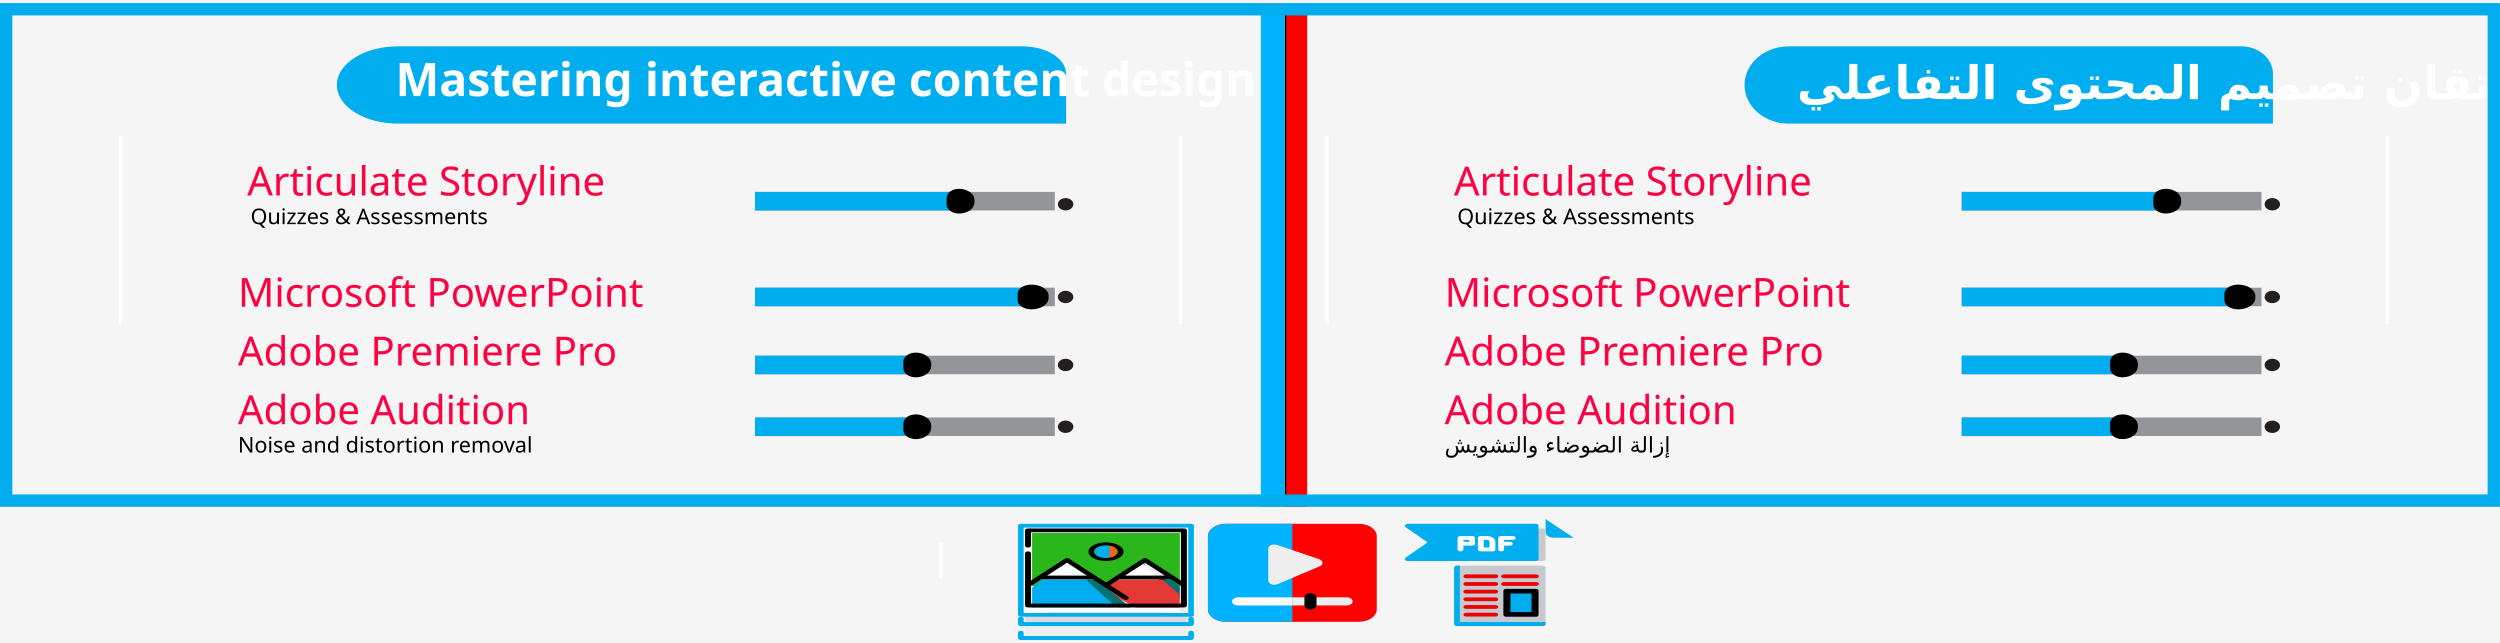
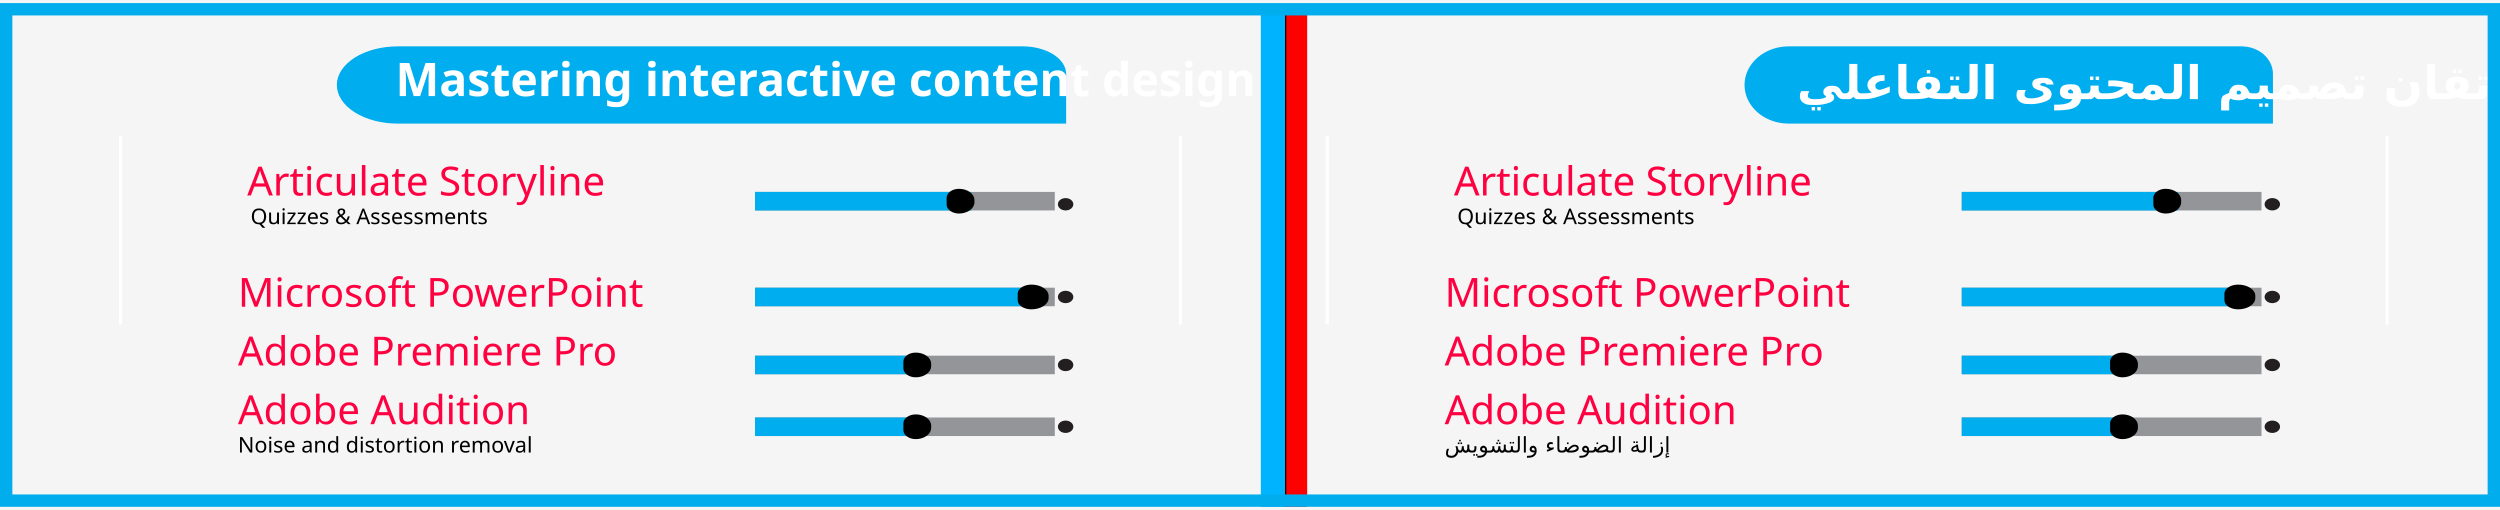
- <svg xmlns="http://www.w3.org/2000/svg" width="809" height="208" viewBox="0 0 809 208" fill="none">
-   <rect width="809" height="208" fill="#F5F5F5" />
+ <svg xmlns="http://www.w3.org/2000/svg" width="809" height="165" viewBox="0 0 809 165" fill="none">
+   <rect width="809" height="165" fill="#F5F5F5" />
  <path d="M578.815 15H725.325C726.665 15 727.992 15.231 729.23 15.68C730.468 16.128 731.593 16.786 732.541 17.615C733.488 18.444 734.24 19.429 734.753 20.512C735.265 21.595 735.529 22.756 735.529 23.929V40H578.815C575.026 40 571.392 38.683 568.713 36.339C566.034 33.995 564.529 30.815 564.529 27.5C564.529 24.185 566.034 21.005 568.713 18.661C571.392 16.317 575.026 15 578.815 15Z" fill="#00AEEF" />
  <text fill="white" xml:space="preserve" style="white-space: pre" font-family="Harmattan" font-size="15" font-weight="bold" letter-spacing="0em">
    <tspan x="581.492" y="32.087">اتقان تصميم المحتوى التفاعلي</tspan>
  </text>
  <g filter="url(#filter0_d_0_1)">
    <mask id="path-3-inside-1_0_1" fill="white">
      <path d="M736.492 1H480.492H736.492Z" />
    </mask>
    <path d="M736.492 1H480.492H736.492Z" fill="#231F20" />
    <path d="M736.492 1H480.492H736.492Z" stroke="black" stroke-width="0.6" mask="url(#path-3-inside-1_0_1)" />
  </g>
  <path d="M735.321 68.1C736.702 68.1 737.821 67.204 737.821 66.1C737.821 64.995 736.702 64.1 735.321 64.1C733.94 64.1 732.821 64.995 732.821 66.1C732.821 67.204 733.94 68.1 735.321 68.1Z" fill="#231F20" />
  <path d="M735.321 98.1C736.702 98.1 737.821 97.204 737.821 96.1C737.821 94.995 736.702 94.1 735.321 94.1C733.94 94.1 732.821 94.995 732.821 96.1C732.821 97.204 733.94 98.1 735.321 98.1Z" fill="#231F20" />
  <path d="M735.321 120.1C736.702 120.1 737.821 119.204 737.821 118.1C737.821 116.995 736.702 116.1 735.321 116.1C733.94 116.1 732.821 116.995 732.821 118.1C732.821 119.204 733.94 120.1 735.321 120.1Z" fill="#231F20" />
  <path d="M735.321 140.1C736.702 140.1 737.821 139.204 737.821 138.1C737.821 136.995 736.702 136.1 735.321 136.1C733.94 136.1 732.821 136.995 732.821 138.1C732.821 139.204 733.94 140.1 735.321 140.1Z" fill="#231F20" />
  <path d="M731.821 93.1H634.821V99.1H731.821V93.1Z" fill="#949598" />
  <path d="M731.821 115.1H634.821V121.1H731.821V115.1Z" fill="#949598" />
  <path d="M731.821 135.1H634.821V141.1H731.821V135.1Z" fill="#949598" />
  <path d="M731.821 62.1H634.821V68.1H731.821V62.1Z" fill="#949598" />
  <path d="M726.821 93.1H634.821V99.1H726.821V93.1Z" fill="#00AEEF" />
  <path d="M687.821 115.1H634.821V121.1H687.821V115.1Z" fill="#00AEEF" />
  <path d="M687.821 135.1H634.821V141.1H687.821V135.1Z" fill="#00AEEF" />
  <path d="M704.821 62.1H634.821V68.1H704.821V62.1Z" fill="#00AEEF" />
  <path d="M724.265 92.1C725.739 92.1 727.152 92.483 728.194 93.166C729.236 93.848 729.821 94.774 729.821 95.74V96.457C729.821 96.935 729.678 97.409 729.399 97.85C729.12 98.293 728.711 98.694 728.195 99.032C727.679 99.371 727.067 99.639 726.392 99.822C725.718 100.005 724.995 100.1 724.265 100.1C723.681 100.1 723.103 100.024 722.564 99.878C722.024 99.731 721.534 99.516 721.121 99.246C720.708 98.975 720.381 98.653 720.158 98.3C719.935 97.946 719.82 97.567 719.821 97.184V95.012C719.821 94.239 720.289 93.499 721.123 92.953C721.956 92.406 723.087 92.1 724.265 92.1Z" fill="black" />
  <path d="M686.821 114.1C688.147 114.1 689.419 114.483 690.356 115.166C691.294 115.848 691.821 116.774 691.821 117.74V118.457C691.821 118.935 691.692 119.409 691.441 119.851C691.19 120.293 690.822 120.694 690.358 121.032C689.893 121.371 689.342 121.639 688.735 121.822C688.128 122.005 687.478 122.1 686.821 122.1C686.295 122.1 685.775 122.024 685.289 121.878C684.804 121.731 684.362 121.516 683.991 121.246C683.619 120.975 683.325 120.653 683.124 120.3C682.923 119.946 682.82 119.567 682.821 119.184V117.012C682.821 116.239 683.242 115.499 683.992 114.953C684.743 114.406 685.76 114.1 686.821 114.1Z" fill="black" />
  <path d="M686.821 134.1C688.147 134.1 689.419 134.483 690.356 135.166C691.294 135.848 691.821 136.774 691.821 137.74V138.457C691.821 138.935 691.692 139.409 691.441 139.851C691.19 140.293 690.822 140.694 690.358 141.032C689.893 141.371 689.342 141.639 688.735 141.822C688.128 142.005 687.478 142.1 686.821 142.1C686.295 142.1 685.775 142.024 685.289 141.878C684.804 141.731 684.362 141.516 683.991 141.246C683.619 140.975 683.325 140.653 683.124 140.3C682.923 139.946 682.82 139.567 682.821 139.184V137.012C682.821 136.239 683.242 135.499 683.992 134.953C684.743 134.406 685.76 134.1 686.821 134.1Z" fill="black" />
  <path d="M700.821 61.1C702.147 61.1 703.419 61.483 704.356 62.166C705.294 62.848 705.821 63.774 705.821 64.74V65.457C705.821 65.935 705.692 66.409 705.441 66.85C705.19 67.293 704.822 67.694 704.358 68.032C703.893 68.371 703.342 68.639 702.735 68.822C702.128 69.005 701.478 69.1 700.821 69.1C700.295 69.1 699.775 69.024 699.289 68.878C698.804 68.731 698.362 68.516 697.991 68.246C697.619 67.975 697.325 67.653 697.124 67.3C696.923 66.946 696.82 66.567 696.821 66.184V64.012C696.821 63.239 697.242 62.499 697.992 61.953C698.743 61.406 699.76 61.1 700.821 61.1Z" fill="black" />
  <text fill="#FF0040" xml:space="preserve" style="white-space: pre" font-family="Bahij TheSansArabic" font-size="13" font-weight="500" letter-spacing="0em">
    <tspan x="467.492" y="99.261">Microsoft PowerPoint</tspan>
  </text>
  <text fill="#FF0040" xml:space="preserve" style="white-space: pre" font-family="Bahij TheSansArabic" font-size="13" font-weight="500" letter-spacing="0em">
    <tspan x="467.492" y="118.261">Adobe Premiere Pro</tspan>
  </text>
  <text fill="#FF0040" xml:space="preserve" style="white-space: pre" font-family="Bahij TheSansArabic" font-size="13" font-weight="500" letter-spacing="0em">
    <tspan x="467.492" y="137.261">Adobe Audition</tspan>
  </text>
  <text fill="#FF0040" xml:space="preserve" style="white-space: pre" font-family="Bahij TheSansArabic" font-size="13" font-weight="500" letter-spacing="0em">
    <tspan x="470.492" y="63.261">Articulate Storyline</tspan>
  </text>
  <text fill="black" xml:space="preserve" style="white-space: pre" font-family="Bahij TheSansArabic" font-size="7" font-weight="500" letter-spacing="0em">
    <tspan x="471.572" y="72.525">Quizzes &amp; Assessments</tspan>
  </text>
  <text fill="black" xml:space="preserve" style="white-space: pre" font-family="Harmattan" font-size="7" font-weight="500" letter-spacing="0em">
    <tspan x="467.492" y="146.441">إزالة الضوضاء والتشويش</tspan>
  </text>
  <path d="M772.492 44L772.492 105" stroke="white" />
  <path d="M429.492 44L429.492 105" stroke="white" />
  <rect x="408" y="2" width="15" height="162" fill="url(#paint0_linear_0_1)" />
  <path d="M128.716 15H330.917C332.767 15 334.598 15.231 336.306 15.68C338.015 16.128 339.568 16.786 340.875 17.615C342.183 18.444 343.22 19.429 343.928 20.512C344.636 21.595 345 22.756 345 23.929V40H128.716C123.487 40 118.472 38.683 114.775 36.339C111.077 33.995 109 30.815 109 27.5C109 24.185 111.077 21.005 114.775 18.661C118.472 16.317 123.487 15 128.716 15Z" fill="#00AEEF" />
  <text fill="white" xml:space="preserve" style="white-space: pre" font-family="Harmattan" font-size="15" font-weight="bold" letter-spacing="0em">
    <tspan x="128" y="31.087">Mastering interactive content design</tspan>
  </text>
  <g filter="url(#filter1_d_0_1)">
    <mask id="path-31-inside-2_0_1" fill="white">
      <path d="M346 1H90H346Z" />
    </mask>
    <path d="M346 1H90H346Z" fill="#231F20" />
    <path d="M346 1H90H346Z" stroke="black" stroke-width="0.6" mask="url(#path-31-inside-2_0_1)" />
  </g>
  <path d="M344.829 68.1C346.209 68.1 347.329 67.204 347.329 66.1C347.329 64.995 346.209 64.1 344.829 64.1C343.448 64.1 342.329 64.995 342.329 66.1C342.329 67.204 343.448 68.1 344.829 68.1Z" fill="#231F20" />
  <path d="M344.829 98.1C346.209 98.1 347.329 97.204 347.329 96.1C347.329 94.995 346.209 94.1 344.829 94.1C343.448 94.1 342.329 94.995 342.329 96.1C342.329 97.204 343.448 98.1 344.829 98.1Z" fill="#231F20" />
  <path d="M344.829 120.1C346.209 120.1 347.329 119.204 347.329 118.1C347.329 116.995 346.209 116.1 344.829 116.1C343.448 116.1 342.329 116.995 342.329 118.1C342.329 119.204 343.448 120.1 344.829 120.1Z" fill="#231F20" />
  <path d="M344.829 140.1C346.209 140.1 347.329 139.204 347.329 138.1C347.329 136.995 346.209 136.1 344.829 136.1C343.448 136.1 342.329 136.995 342.329 138.1C342.329 139.204 343.448 140.1 344.829 140.1Z" fill="#231F20" />
  <path d="M341.329 93.1H244.329V99.1H341.329V93.1Z" fill="#949598" />
  <path d="M341.329 115.1H244.329V121.1H341.329V115.1Z" fill="#949598" />
  <path d="M341.329 135.1H244.329V141.1H341.329V135.1Z" fill="#949598" />
  <path d="M341.329 62.1H244.329V68.1H341.329V62.1Z" fill="#949598" />
  <path d="M336.329 93.1H244.329V99.1H336.329V93.1Z" fill="#00AEEF" />
  <path d="M297.329 115.1H244.329V121.1H297.329V115.1Z" fill="#00AEEF" />
  <path d="M297.329 135.1H244.329V141.1H297.329V135.1Z" fill="#00AEEF" />
  <path d="M314.329 62.1H244.329V68.1H314.329V62.1Z" fill="#00AEEF" />
  <path d="M333.773 92.1C335.247 92.1 336.66 92.483 337.701 93.166C338.743 93.848 339.329 94.774 339.329 95.74V96.457C339.329 96.935 339.186 97.409 338.907 97.85C338.628 98.293 338.219 98.694 337.703 99.032C337.187 99.371 336.575 99.639 335.9 99.822C335.226 100.005 334.503 100.1 333.773 100.1C333.189 100.1 332.611 100.024 332.071 99.878C331.532 99.731 331.042 99.516 330.629 99.246C330.216 98.975 329.889 98.653 329.666 98.3C329.443 97.946 329.328 97.567 329.329 97.184V95.012C329.329 94.239 329.797 93.499 330.63 92.953C331.464 92.406 332.594 92.1 333.773 92.1Z" fill="black" />
  <path d="M296.329 114.1C297.655 114.1 298.927 114.483 299.864 115.166C300.802 115.848 301.329 116.774 301.329 117.74V118.457C301.329 118.935 301.2 119.409 300.949 119.851C300.698 120.293 300.33 120.694 299.866 121.032C299.401 121.371 298.85 121.639 298.243 121.822C297.636 122.005 296.986 122.1 296.329 122.1C295.803 122.1 295.283 122.024 294.797 121.878C294.311 121.731 293.87 121.516 293.499 121.246C293.127 120.975 292.833 120.653 292.632 120.3C292.431 119.946 292.328 119.567 292.329 119.184V117.012C292.329 116.239 292.75 115.499 293.5 114.953C294.25 114.406 295.268 114.1 296.329 114.1Z" fill="black" />
  <path d="M296.329 134.1C297.655 134.1 298.927 134.483 299.864 135.166C300.802 135.848 301.329 136.774 301.329 137.74V138.457C301.329 138.935 301.2 139.409 300.949 139.851C300.698 140.293 300.33 140.694 299.866 141.032C299.401 141.371 298.85 141.639 298.243 141.822C297.636 142.005 296.986 142.1 296.329 142.1C295.803 142.1 295.283 142.024 294.797 141.878C294.311 141.731 293.87 141.516 293.499 141.246C293.127 140.975 292.833 140.653 292.632 140.3C292.431 139.946 292.328 139.567 292.329 139.184V137.012C292.329 136.239 292.75 135.499 293.5 134.953C294.25 134.406 295.268 134.1 296.329 134.1Z" fill="black" />
  <path d="M310.329 61.1C311.655 61.1 312.927 61.483 313.864 62.166C314.802 62.848 315.329 63.774 315.329 64.74V65.457C315.329 65.935 315.2 66.409 314.949 66.85C314.698 67.293 314.33 67.694 313.866 68.032C313.401 68.371 312.85 68.639 312.243 68.822C311.636 69.005 310.986 69.1 310.329 69.1C309.803 69.1 309.283 69.024 308.797 68.878C308.311 68.731 307.87 68.516 307.499 68.246C307.127 67.975 306.833 67.653 306.632 67.3C306.431 66.946 306.328 66.567 306.329 66.184V64.012C306.329 63.239 306.75 62.499 307.5 61.953C308.25 61.406 309.268 61.1 310.329 61.1Z" fill="black" />
  <text fill="#FF0040" xml:space="preserve" style="white-space: pre" font-family="Bahij TheSansArabic" font-size="13" font-weight="500" letter-spacing="0em">
    <tspan x="77" y="99.261">Microsoft PowerPoint</tspan>
  </text>
  <text fill="#FF0040" xml:space="preserve" style="white-space: pre" font-family="Bahij TheSansArabic" font-size="13" font-weight="500" letter-spacing="0em">
    <tspan x="77" y="118.261">Adobe Premiere Pro</tspan>
  </text>
  <text fill="#FF0040" xml:space="preserve" style="white-space: pre" font-family="Bahij TheSansArabic" font-size="13" font-weight="500" letter-spacing="0em">
    <tspan x="77" y="137.261">Adobe Audition</tspan>
  </text>
  <text fill="#FF0040" xml:space="preserve" style="white-space: pre" font-family="Bahij TheSansArabic" font-size="13" font-weight="500" letter-spacing="0em">
    <tspan x="80" y="63.261">Articulate Storyline</tspan>
  </text>
  <text fill="black" xml:space="preserve" style="white-space: pre" font-family="Bahij TheSansArabic" font-size="7" font-weight="500" letter-spacing="0em">
    <tspan x="81.08" y="72.525">Quizzes &amp; Assessments</tspan>
  </text>
  <text fill="black" xml:space="preserve" style="white-space: pre" font-family="Harmattan" font-size="7" font-weight="500" letter-spacing="0em">
    <tspan x="77" y="146.441">Noise and distortion removal</tspan>
  </text>
  <path d="M382 44L382 105" stroke="white" />
  <path d="M39 44L39 105" stroke="white" />
  <rect x="2" y="-2" width="805" height="159" transform="matrix(1 0 0 -1 0 160)" stroke="#01ADED" stroke-width="4" />
-   <path d="M439.67 169.504H396.746C393.514 169.504 390.893 171.279 390.893 173.468V197.251C390.893 199.44 393.514 201.214 396.746 201.214H439.67C442.902 201.214 445.523 199.44 445.523 197.251V173.468C445.523 171.279 442.902 169.504 439.67 169.504Z" fill="#FF0101" />
-   <path d="M435.767 195.93H400.648C400.13 195.93 399.634 195.79 399.268 195.543C398.902 195.295 398.697 194.959 398.697 194.608C398.697 194.258 398.902 193.922 399.268 193.674C399.634 193.426 400.13 193.287 400.648 193.287H435.767C436.285 193.287 436.781 193.426 437.147 193.674C437.513 193.922 437.718 194.258 437.718 194.608C437.718 194.959 437.513 195.295 437.147 195.543C436.781 195.79 436.285 195.93 435.767 195.93Z" fill="#EEEEEE" />
-   <path d="M424.062 197.251C423.544 197.251 423.048 197.112 422.682 196.864C422.316 196.616 422.111 196.28 422.111 195.93V193.287C422.111 192.937 422.316 192.601 422.682 192.353C423.048 192.105 423.544 191.966 424.062 191.966C424.579 191.966 425.076 192.105 425.442 192.353C425.807 192.601 426.013 192.937 426.013 193.287V195.93C426.013 196.28 425.807 196.616 425.442 196.864C425.076 197.112 424.579 197.251 424.062 197.251Z" fill="black" />
-   <path d="M396.746 169.504C395.194 169.504 393.705 169.922 392.607 170.665C391.51 171.408 390.893 172.416 390.893 173.468V197.251C390.893 198.302 391.51 199.31 392.607 200.053C393.705 200.797 395.194 201.214 396.746 201.214H418.208V169.504H396.746Z" fill="#01B2FF" />
-   <path d="M400.648 193.287C400.13 193.287 399.634 193.426 399.268 193.674C398.902 193.922 398.697 194.258 398.697 194.608C398.697 194.959 398.902 195.295 399.268 195.543C399.634 195.79 400.13 195.93 400.648 195.93H418.208V193.287H400.648Z" fill="#FAFAFA" />
-   <path d="M413.234 176.335C412.937 176.233 412.606 176.185 412.274 176.195C411.942 176.204 411.618 176.271 411.335 176.389C411.052 176.506 410.817 176.671 410.654 176.868C410.492 177.064 410.406 177.285 410.405 177.511V187.922C410.407 188.158 410.502 188.388 410.681 188.59C410.859 188.793 411.114 188.959 411.419 189.072C411.702 189.187 412.026 189.246 412.356 189.244C412.721 189.244 413.079 189.176 413.39 189.045L418.209 186.997V178.013L413.234 176.335Z" fill="#00AEEF" />
-   <path d="M426.891 180.959L413.234 176.335C412.937 176.233 412.606 176.185 412.274 176.195C411.942 176.204 411.618 176.271 411.335 176.389C411.052 176.506 410.817 176.671 410.654 176.868C410.492 177.064 410.406 177.285 410.405 177.511V187.922C410.407 188.158 410.502 188.388 410.681 188.59C410.859 188.793 411.114 188.959 411.419 189.072C411.702 189.187 412.026 189.246 412.356 189.244C412.721 189.244 413.079 189.176 413.39 189.045L427.047 183.258C427.343 183.133 427.584 182.957 427.745 182.748C427.906 182.539 427.982 182.305 427.964 182.069C427.946 181.836 427.837 181.611 427.648 181.416C427.46 181.221 427.199 181.064 426.891 180.959Z" fill="#EEEEEE" />
-   <path d="M502.885 174.015H509.259L500.154 168V172.211C500.154 173.207 501.377 174.015 502.885 174.015Z" fill="#00AEEF" />
-   <path d="M499.161 171.008H461.457V181.534H499.161C499.709 181.534 500.154 181.272 500.154 180.949V171.593C500.154 171.27 499.709 171.008 499.161 171.008Z" fill="#C6CACF" />
-   <path d="M496.908 181.534H455.601C454.737 181.534 454.304 180.814 454.915 180.393L461.989 175.519L454.915 170.645C454.304 170.224 454.737 169.504 455.601 169.504H496.908C497.444 169.504 497.878 169.803 497.878 170.172V180.866C497.878 181.235 497.444 181.534 496.908 181.534Z" fill="#00AEEF" />
-   <path d="M476.377 173.455H472.619C472.101 173.455 471.68 173.733 471.68 174.076V177.8C471.68 178.142 472.101 178.42 472.619 178.42C473.138 178.42 473.559 178.142 473.559 177.8V176.558H476.377C476.896 176.558 477.317 176.28 477.317 175.938V174.076C477.317 173.733 476.896 173.455 476.377 173.455ZM475.438 175.317H473.559V174.696H475.438V175.317Z" fill="white" />
-   <path d="M481.074 173.455H479.195C478.677 173.455 478.256 173.733 478.256 174.076V177.8C478.256 178.142 478.677 178.42 479.195 178.42H482.953C483.472 178.42 483.893 178.142 483.893 177.8V175.317C483.893 174.29 482.629 173.455 481.074 173.455ZM482.014 177.179H480.135V174.696H481.074C481.592 174.696 482.014 174.975 482.014 175.317L482.014 177.179Z" fill="white" />
-   <path d="M489.53 173.455H485.772C485.253 173.455 484.832 173.733 484.832 174.076V177.8C484.832 178.142 485.253 178.42 485.772 178.42C486.29 178.42 486.711 178.142 486.711 177.8V176.558H488.59C489.109 176.558 489.53 176.28 489.53 175.938C489.53 175.595 489.109 175.317 488.59 175.317H486.711V174.696H489.53C490.048 174.696 490.469 174.418 490.469 174.076C490.469 173.733 490.048 173.455 489.53 173.455Z" fill="white" />
-   <path d="M499.229 202.587H471.487C470.977 202.587 470.563 202.295 470.563 201.936V183.69C470.563 183.33 470.977 183.038 471.487 183.038H499.229C499.74 183.038 500.154 183.33 500.154 183.69V201.936C500.154 202.296 499.74 202.587 499.229 202.587Z" fill="#C6CACF" />
-   <path d="M472.412 201.284V183.038H471.487C470.977 183.038 470.563 183.33 470.563 183.69V201.936C470.563 202.296 470.977 202.587 471.487 202.587H499.229C499.74 202.587 500.154 202.295 500.154 201.936V201.284H472.412Z" fill="#00AEEF" />
-   <path d="M497.002 199.579H487.372C486.888 199.579 486.496 199.291 486.496 198.935V191.201C486.496 190.845 486.888 190.557 487.372 190.557H497.002C497.486 190.557 497.878 190.845 497.878 191.201V198.935C497.878 199.291 497.486 199.579 497.002 199.579Z" fill="black" />
-   <path d="M495.601 192.061H488.772V198.076H495.601V192.061Z" fill="#00AEEF" />
-   <path d="M497.046 187.108H486.712C486.193 187.108 485.772 186.831 485.772 186.488C485.772 186.145 486.193 185.867 486.712 185.867H497.046C497.565 185.867 497.985 186.145 497.985 186.488C497.985 186.831 497.565 187.108 497.046 187.108Z" fill="#EF0000" />
-   <path d="M497.046 189.591H486.712C486.193 189.591 485.772 189.313 485.772 188.97C485.772 188.627 486.193 188.35 486.712 188.35H497.046C497.565 188.35 497.985 188.628 497.985 188.97C497.985 189.313 497.565 189.591 497.046 189.591Z" fill="#EF0000" />
-   <path d="M483.893 187.108H474.498C473.979 187.108 473.558 186.831 473.558 186.488C473.558 186.145 473.979 185.867 474.498 185.867H483.893C484.412 185.867 484.832 186.145 484.832 186.488C484.832 186.831 484.411 187.108 483.893 187.108Z" fill="#EF0000" />
-   <path d="M483.892 189.591H474.498C473.979 189.591 473.558 189.313 473.558 188.97C473.558 188.627 473.979 188.35 474.498 188.35H483.892C484.411 188.35 484.832 188.628 484.832 188.97C484.832 189.313 484.411 189.591 483.892 189.591Z" fill="#EF0000" />
-   <path d="M483.892 192.074H474.498C473.979 192.074 473.558 191.796 473.558 191.454C473.558 191.111 473.979 190.833 474.498 190.833H483.892C484.411 190.833 484.832 191.111 484.832 191.454C484.832 191.796 484.411 192.074 483.892 192.074Z" fill="#EF0000" />
-   <path d="M483.892 194.556H474.498C473.979 194.556 473.558 194.278 473.558 193.935C473.558 193.592 473.979 193.314 474.498 193.314H483.892C484.411 193.314 484.832 193.592 484.832 193.935C484.832 194.278 484.411 194.556 483.892 194.556Z" fill="#EF0000" />
-   <path d="M483.892 197.039H474.498C473.979 197.039 473.558 196.761 473.558 196.418C473.558 196.076 473.979 195.798 474.498 195.798H483.892C484.411 195.798 484.832 196.076 484.832 196.418C484.832 196.761 484.411 197.039 483.892 197.039Z" fill="#EF0000" />
-   <path d="M483.892 199.521H474.498C473.979 199.521 473.558 199.243 473.558 198.9C473.558 198.557 473.979 198.279 474.498 198.279H483.892C484.411 198.279 484.832 198.557 484.832 198.9C484.832 199.243 484.411 199.521 483.892 199.521Z" fill="#EF0000" />
-   <path d="M331.71 201.836V205.595H384.064V201.836L358.007 199.58L331.71 201.836Z" fill="#EEEEEE" />
-   <path d="M331.71 198.826V202.585H384.064V198.826L358.007 196.57L331.71 198.826Z" fill="#DCDCDC" />
-   <path d="M384.065 171.008V198.076H380.65L372.683 184.542L380.65 171.008H384.065Z" fill="#EEEEEE" />
-   <path d="M381.788 171.008V173.295L373.54 184.542L381.788 195.788V198.076H331.71V171.008H381.788Z" fill="white" />
-   <path d="M333.988 172.511V189.666L357.889 192.06L381.789 189.666V172.511H333.988Z" fill="#29B71C" />
-   <path d="M359.026 175.519V181.534C360.283 181.534 361.302 180.187 361.302 178.526C361.302 176.865 360.283 175.519 359.026 175.519Z" fill="#FE5F1A" />
-   <path d="M358.116 175.519C358.618 175.519 359.026 176.865 359.026 178.526C359.026 180.187 358.618 181.534 358.116 181.534C356.104 181.534 354.474 180.187 354.474 178.526C354.474 176.865 356.104 175.519 358.116 175.519Z" fill="#00AEEF" />
-   <path d="M381.788 193.565L368.131 186.046L378.284 187.246L381.789 189.671L381.788 193.565Z" fill="#027372" />
-   <path d="M376.266 187.676L369.772 184.542L361.406 187.676L356.75 190.77L367.49 196.572H381.788V192.404L376.266 187.676Z" fill="#E53935" />
-   <path d="M379.512 187.442L377.604 187.549L370.407 185.324V181.534L379.512 187.442Z" fill="#EEEEEE" />
-   <path d="M361.302 187.549L368.991 181.534L374.959 187.549L361.302 187.549Z" fill="white" />
-   <path d="M365.854 196.572H361.692L345.368 186.046L354.409 187.297L365.854 196.572Z" fill="#027372" />
-   <path d="M351.483 187.676L361.303 196.572H333.988V190.102L337.438 187.676L345.345 184.542L351.483 187.676Z" fill="#00AEEF" />
-   <path d="M354.473 187.442L352.565 187.549L345.368 185.324V181.534L354.473 187.442Z" fill="#EEEEEE" />
-   <path d="M336.264 187.549L345.234 181.534L352.198 187.549L336.264 187.549Z" fill="white" />
-   <path d="M385.433 204.091C384.931 204.091 384.525 204.379 384.525 204.735V205.809H331.251V204.735C331.251 204.379 330.844 204.091 330.343 204.091C329.841 204.091 329.434 204.379 329.434 204.735V206.454C329.434 206.81 329.841 207.098 330.343 207.098H385.433C385.934 207.098 386.341 206.81 386.341 206.454V204.735C386.341 204.379 385.934 204.091 385.433 204.091Z" fill="#00AEEF" />
-   <path d="M385.433 199.58C384.931 199.58 384.525 199.869 384.525 200.225V201.299H331.251V200.225C331.251 199.869 330.844 199.58 330.343 199.58C329.841 199.58 329.434 199.869 329.434 200.225V201.943C329.434 202.299 329.841 202.588 330.343 202.588H385.433C385.934 202.588 386.341 202.299 386.341 201.943V200.225C386.341 199.869 385.934 199.58 385.433 199.58Z" fill="#00AEEF" />
-   <path d="M385.433 169.504H330.343C329.841 169.504 329.434 169.777 329.434 170.114V198.97C329.434 199.307 329.841 199.58 330.343 199.58H385.433C385.934 199.58 386.341 199.307 386.341 198.97V170.114C386.341 169.777 385.934 169.504 385.433 169.504ZM384.525 198.36H331.251V170.723H384.525V198.36Z" fill="#00AEEF" />
-   <path d="M363.579 178.526C363.579 176.868 361.026 175.519 357.888 175.519C354.75 175.519 352.198 176.868 352.198 178.526C352.198 180.184 354.75 181.534 357.888 181.534C361.026 181.534 363.579 180.184 363.579 178.526ZM353.995 178.526C353.995 177.391 355.741 176.468 357.888 176.468C360.035 176.468 361.782 177.391 361.782 178.526C361.782 179.661 360.035 180.584 357.888 180.584C355.741 180.584 353.995 179.661 353.995 178.526Z" fill="black" />
-   <path d="M331.71 195.954C331.71 196.295 332.139 196.572 332.668 196.572H383.107C383.636 196.572 384.064 196.295 384.064 195.954V171.626C384.064 171.285 383.636 171.008 383.107 171.008H332.668C332.139 171.008 331.71 171.285 331.71 171.626V176.574C331.71 176.916 332.139 177.193 332.668 177.193C333.197 177.193 333.626 176.916 333.626 176.574V172.245H382.149V187.863L371.174 180.776C370.8 180.534 370.194 180.534 369.82 180.776L357.887 188.482L345.955 180.775C345.58 180.534 344.974 180.534 344.6 180.775L333.626 187.863V179.048C333.626 178.707 333.197 178.43 332.668 178.43C332.139 178.43 331.71 178.707 331.71 179.048V195.954ZM370.497 182.088L376.964 186.264H364.03L370.497 182.088ZM345.278 182.088L351.745 186.264H338.811L345.278 182.088ZM336.896 187.501H353.66L357.209 189.793C357.211 189.795 363.595 193.917 363.595 193.917C363.782 194.038 364.027 194.098 364.272 194.098C364.517 194.098 364.762 194.038 364.949 193.917C365.323 193.675 365.323 193.284 364.949 193.042L359.242 189.356L362.115 187.501H378.879L382.149 189.613V195.335H333.626V189.613L336.896 187.501Z" fill="black" />
-   <path fill-rule="evenodd" clip-rule="evenodd" d="M304.549 175.567C304.851 175.567 305.099 175.832 305.099 176.155V187.208H304V176.155C304 175.828 304.246 175.567 304.549 175.567Z" fill="#FFFFFE" />
  <defs>
    <filter id="filter0_d_0_1" x="476.492" y="0.7" width="264" height="8.6" filterUnits="userSpaceOnUse" color-interpolation-filters="sRGB">
      <feFlood flood-opacity="0" result="BackgroundImageFix" />
      <feColorMatrix in="SourceAlpha" type="matrix" values="0 0 0 0 0 0 0 0 0 0 0 0 0 0 0 0 0 0 127 0" result="hardAlpha" />
      <feOffset dy="4" />
      <feGaussianBlur stdDeviation="2" />
      <feComposite in2="hardAlpha" operator="out" />
      <feColorMatrix type="matrix" values="0 0 0 0 0 0 0 0 0 0 0 0 0 0 0 0 0 0 0.25 0" />
      <feBlend mode="normal" in2="BackgroundImageFix" result="effect1_dropShadow_0_1" />
      <feBlend mode="normal" in="SourceGraphic" in2="effect1_dropShadow_0_1" result="shape" />
    </filter>
    <filter id="filter1_d_0_1" x="86" y="0.7" width="264" height="8.6" filterUnits="userSpaceOnUse" color-interpolation-filters="sRGB">
      <feFlood flood-opacity="0" result="BackgroundImageFix" />
      <feColorMatrix in="SourceAlpha" type="matrix" values="0 0 0 0 0 0 0 0 0 0 0 0 0 0 0 0 0 0 127 0" result="hardAlpha" />
      <feOffset dy="4" />
      <feGaussianBlur stdDeviation="2" />
      <feComposite in2="hardAlpha" operator="out" />
      <feColorMatrix type="matrix" values="0 0 0 0 0 0 0 0 0 0 0 0 0 0 0 0 0 0 0.25 0" />
      <feBlend mode="normal" in2="BackgroundImageFix" result="effect1_dropShadow_0_1" />
      <feBlend mode="normal" in="SourceGraphic" in2="effect1_dropShadow_0_1" result="shape" />
    </filter>
    <linearGradient id="paint0_linear_0_1" x1="423" y1="83" x2="408" y2="83" gradientUnits="userSpaceOnUse">
      <stop offset="0.433" stop-color="#FF0000" />
      <stop offset="0.476" />
      <stop offset="0.476" stop-color="#00B3FF" />
    </linearGradient>
  </defs>
</svg>
